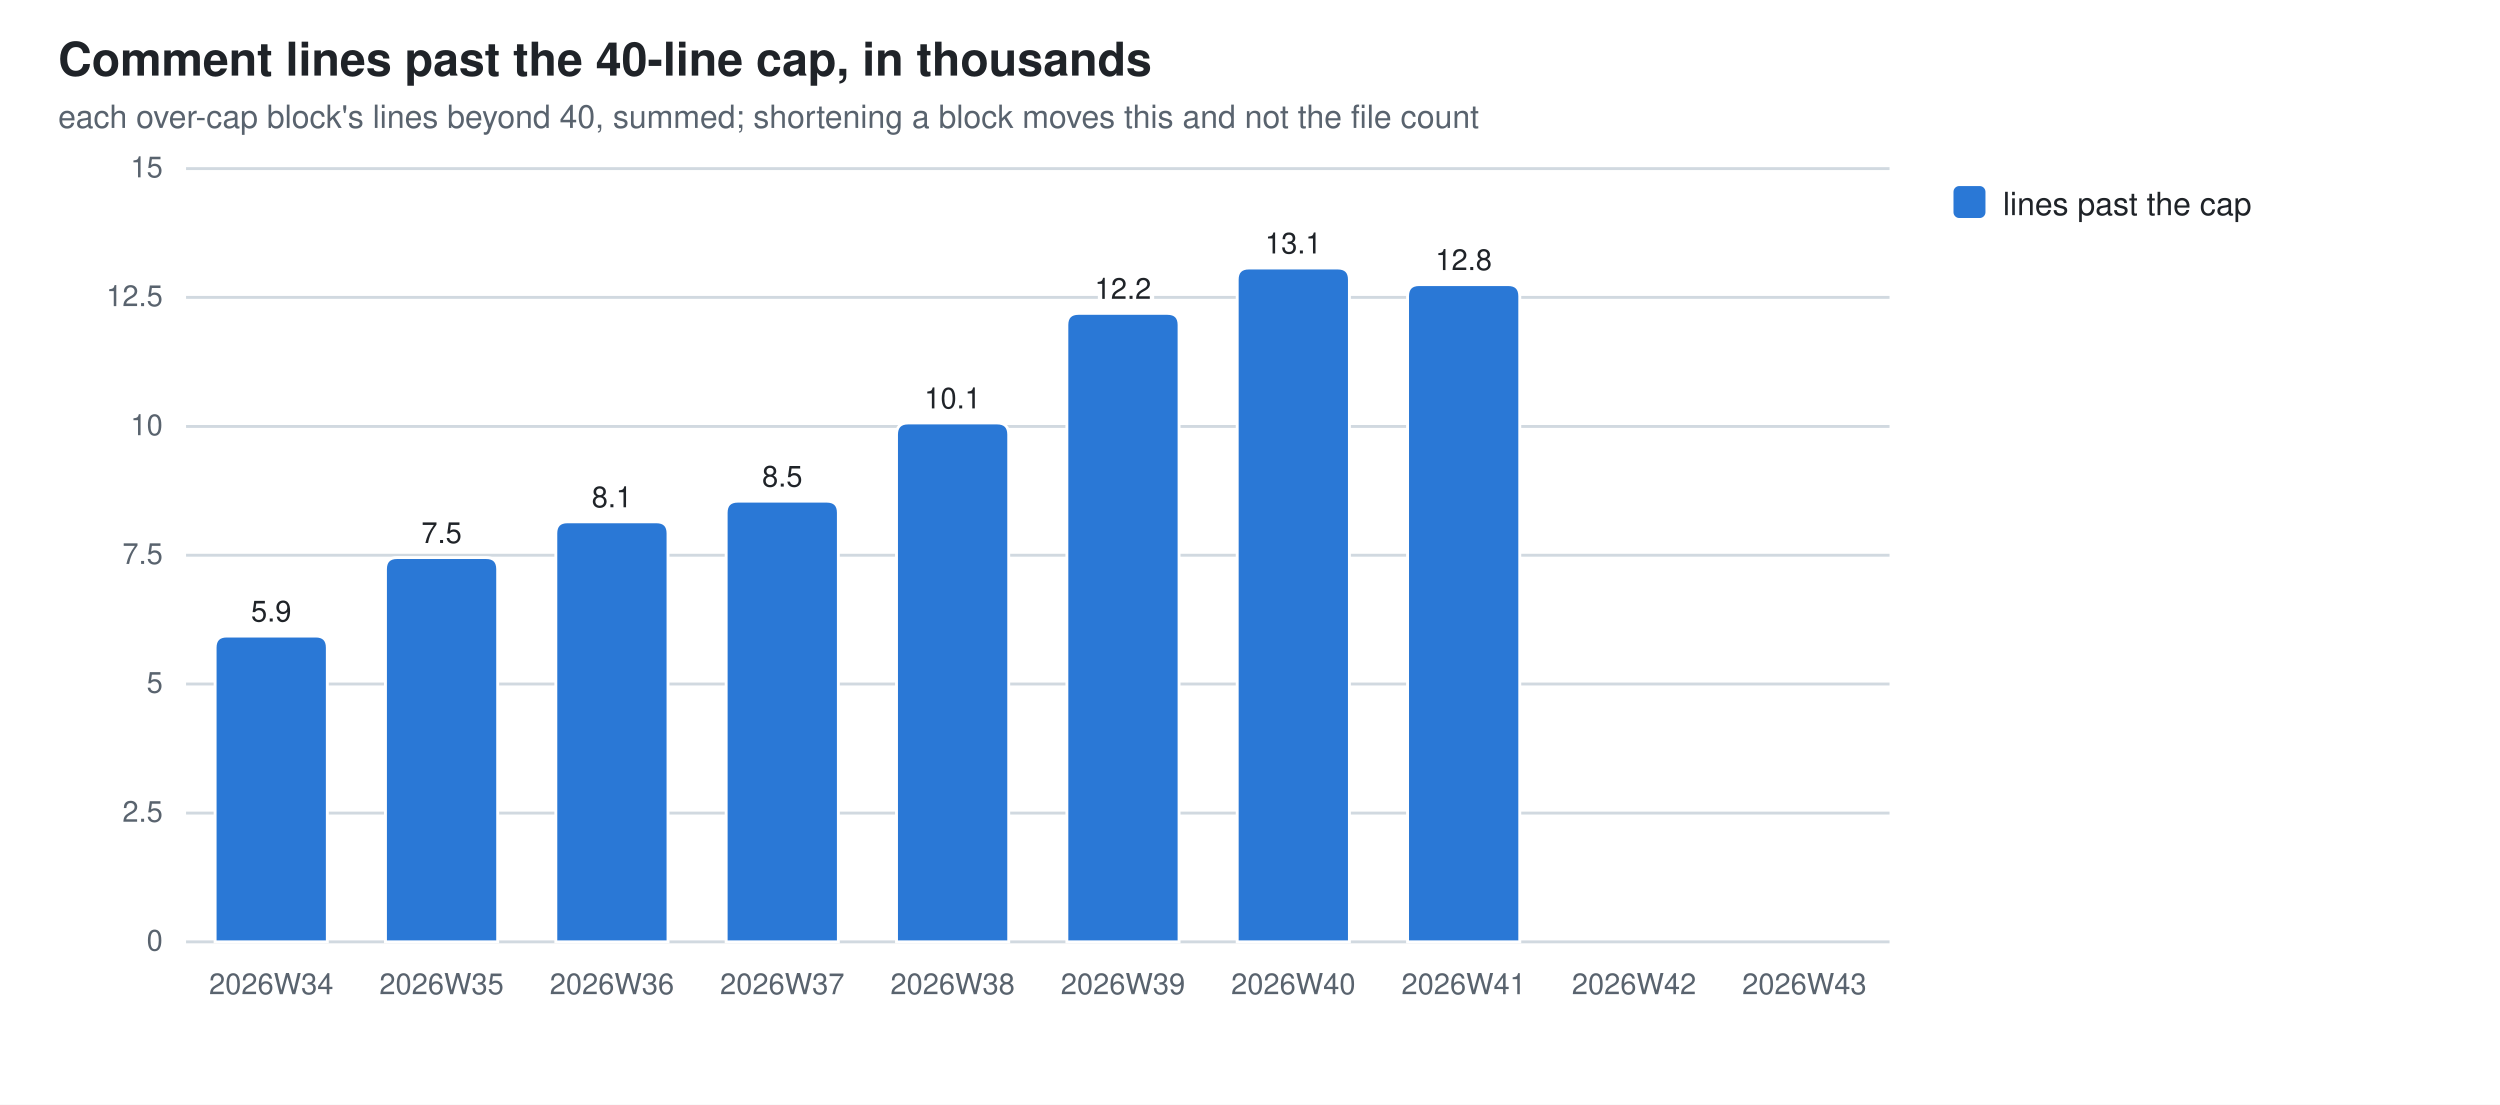
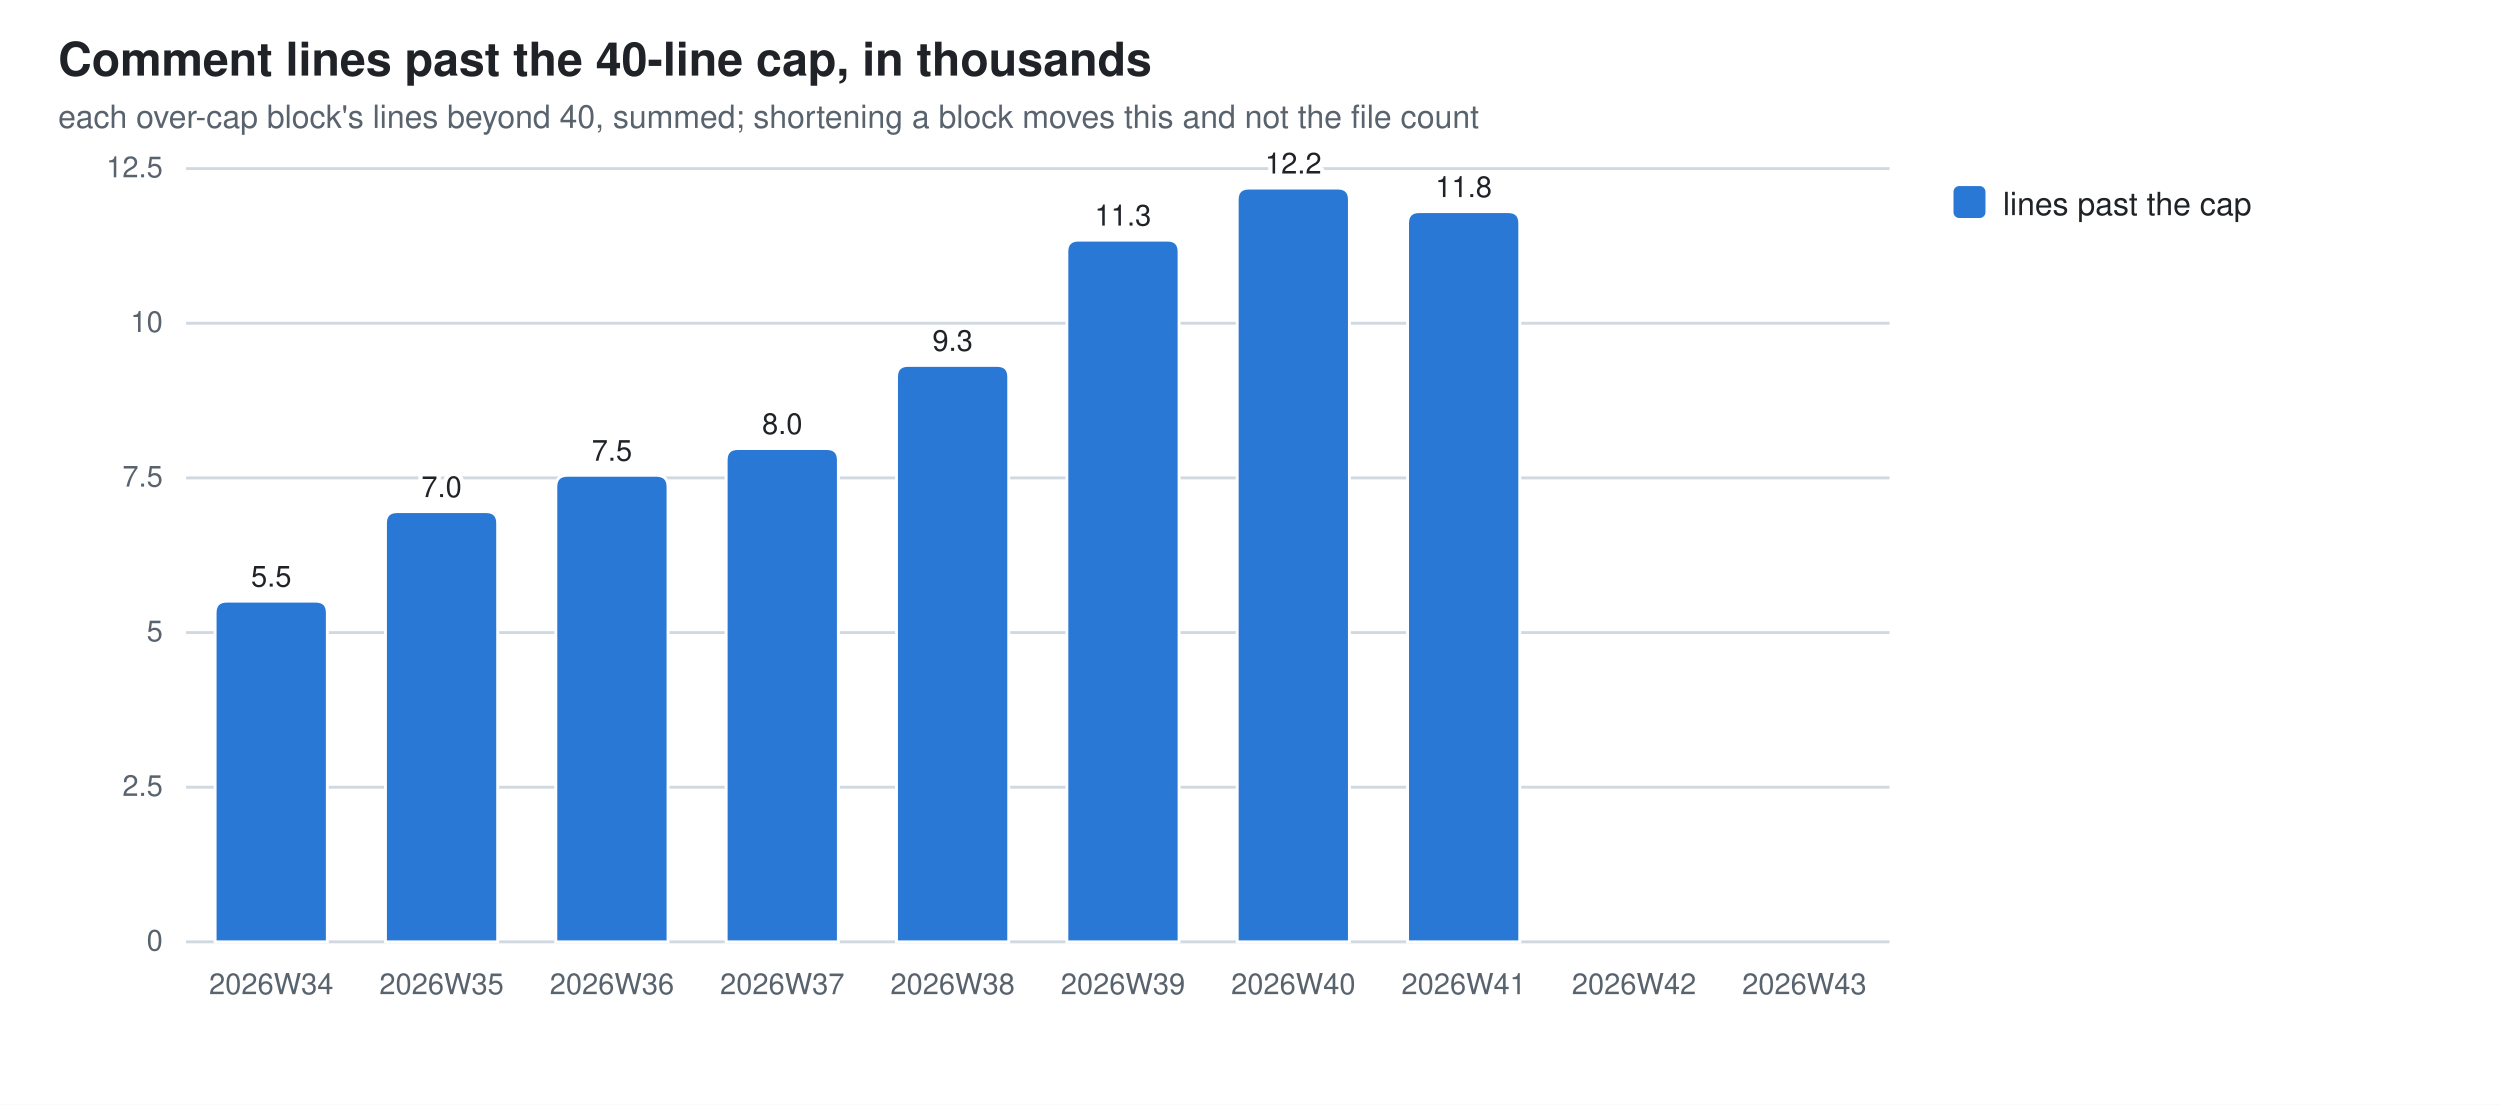
<svg xmlns="http://www.w3.org/2000/svg" width="860" height="380" viewBox="0 0 860 380" role="img" aria-label="Comment lines past the 40-line cap, in thousands">
  <style>
  .bg{fill:#ffffff} .fg{fill:#1f2328} .mut{fill:#59636e} .grid{stroke:#d1d9e0}
  .seg{stroke:#ffffff;stroke-width:1}
  .val{paint-order:stroke;stroke:#ffffff;stroke-width:3px;stroke-linejoin:round}
  .s0{fill:#2a78d6}
  @media (prefers-color-scheme: dark){
    .bg{fill:#0d1117} .fg{fill:#e6edf3} .mut{fill:#9198a1} .grid{stroke:#30363d}
    .seg{stroke:#0d1117} .val{stroke:#0d1117} .s0{fill:#3987e5}}
  text{font-family:-apple-system,BlinkMacSystemFont,"Segoe UI",Helvetica,Arial,sans-serif}
</style>
  <rect class="bg" width="860" height="380" />
  <text class="fg" x="20" y="26" font-size="16" font-weight="600">Comment lines past the 40-line cap, in thousands</text>
  <text class="mut" x="20" y="44" font-size="11">each over-cap block's lines beyond 40, summed; shortening a block moves this and not the file count</text>
  <line class="grid" x1="64" y1="324.0" x2="650.0" y2="324.0" stroke-width="1" />
  <text class="mut" x="56" y="327.0" font-size="10" text-anchor="end">0</text>
-   <line class="grid" x1="64" y1="279.7" x2="650.0" y2="279.7" stroke-width="1" />
-   <text class="mut" x="56" y="282.7" font-size="10" text-anchor="end">2.5</text>
-   <line class="grid" x1="64" y1="235.3" x2="650.0" y2="235.3" stroke-width="1" />
-   <text class="mut" x="56" y="238.3" font-size="10" text-anchor="end">5</text>
-   <line class="grid" x1="64" y1="191.0" x2="650.0" y2="191.0" stroke-width="1" />
-   <text class="mut" x="56" y="194.0" font-size="10" text-anchor="end">7.5</text>
-   <line class="grid" x1="64" y1="146.7" x2="650.0" y2="146.7" stroke-width="1" />
-   <text class="mut" x="56" y="149.7" font-size="10" text-anchor="end">10</text>
-   <line class="grid" x1="64" y1="102.3" x2="650.0" y2="102.3" stroke-width="1" />
-   <text class="mut" x="56" y="105.3" font-size="10" text-anchor="end">12.5</text>
+   <line class="grid" x1="64" y1="270.8" x2="650.0" y2="270.8" stroke-width="1" />
+   <text class="mut" x="56" y="273.8" font-size="10" text-anchor="end">2.5</text>
+   <line class="grid" x1="64" y1="217.6" x2="650.0" y2="217.6" stroke-width="1" />
+   <text class="mut" x="56" y="220.6" font-size="10" text-anchor="end">5</text>
+   <line class="grid" x1="64" y1="164.4" x2="650.0" y2="164.4" stroke-width="1" />
+   <text class="mut" x="56" y="167.4" font-size="10" text-anchor="end">7.5</text>
+   <line class="grid" x1="64" y1="111.2" x2="650.0" y2="111.2" stroke-width="1" />
+   <text class="mut" x="56" y="114.2" font-size="10" text-anchor="end">10</text>
  <line class="grid" x1="64" y1="58.0" x2="650.0" y2="58.0" stroke-width="1" />
-   <text class="mut" x="56" y="61.0" font-size="10" text-anchor="end">15</text>
-   <path class="seg s0" d="M74.0,324.0 V222.8 Q74.0,218.8 78.0,218.8 H108.6 Q112.6,218.8 112.6,222.8 V324.0 Z" />
+   <text class="mut" x="56" y="61.0" font-size="10" text-anchor="end">12.5</text>
+   <path class="seg s0" d="M74.0,324.0 V210.8 Q74.0,206.8 78.0,206.8 H108.6 Q112.6,206.8 112.6,210.8 V324.0 Z" />
  <text class="mut" x="93.3" y="342" font-size="10" text-anchor="middle">2026W34</text>
-   <text class="fg val" x="93.3" y="213.8" font-size="10" text-anchor="middle">5.9</text>
-   <path class="seg s0" d="M132.6,324.0 V195.8 Q132.6,191.8 136.6,191.8 H167.2 Q171.2,191.8 171.2,195.8 V324.0 Z" />
+   <text class="fg val" x="93.3" y="201.8" font-size="10" text-anchor="middle">5.5</text>
+   <path class="seg s0" d="M132.6,324.0 V180.0 Q132.6,176.0 136.6,176.0 H167.2 Q171.2,176.0 171.2,180.0 V324.0 Z" />
  <text class="mut" x="151.9" y="342" font-size="10" text-anchor="middle">2026W35</text>
-   <text class="fg val" x="151.9" y="186.8" font-size="10" text-anchor="middle">7.5</text>
-   <path class="seg s0" d="M191.2,324.0 V183.5 Q191.2,179.5 195.2,179.5 H225.8 Q229.8,179.5 229.8,183.5 V324.0 Z" />
+   <text class="fg val" x="151.9" y="171.0" font-size="10" text-anchor="middle">7.0</text>
+   <path class="seg s0" d="M191.2,324.0 V167.5 Q191.2,163.5 195.2,163.5 H225.8 Q229.8,163.5 229.8,167.5 V324.0 Z" />
  <text class="mut" x="210.5" y="342" font-size="10" text-anchor="middle">2026W36</text>
-   <text class="fg val" x="210.5" y="174.5" font-size="10" text-anchor="middle">8.1</text>
-   <path class="seg s0" d="M249.8,324.0 V176.4 Q249.8,172.4 253.8,172.4 H284.4 Q288.4,172.4 288.4,176.4 V324.0 Z" />
+   <text class="fg val" x="210.5" y="158.5" font-size="10" text-anchor="middle">7.5</text>
+   <path class="seg s0" d="M249.8,324.0 V158.3 Q249.8,154.3 253.8,154.3 H284.4 Q288.4,154.3 288.4,158.3 V324.0 Z" />
  <text class="mut" x="269.1" y="342" font-size="10" text-anchor="middle">2026W37</text>
-   <text class="fg val" x="269.1" y="167.4" font-size="10" text-anchor="middle">8.5</text>
-   <path class="seg s0" d="M308.4,324.0 V149.5 Q308.4,145.5 312.4,145.5 H343.0 Q347.0,145.5 347.0,149.5 V324.0 Z" />
+   <text class="fg val" x="269.1" y="149.3" font-size="10" text-anchor="middle">8.0</text>
+   <path class="seg s0" d="M308.4,324.0 V129.7 Q308.4,125.7 312.4,125.7 H343.0 Q347.0,125.7 347.0,129.7 V324.0 Z" />
  <text class="mut" x="327.7" y="342" font-size="10" text-anchor="middle">2026W38</text>
-   <text class="fg val" x="327.7" y="140.5" font-size="10" text-anchor="middle">10.1</text>
-   <path class="seg s0" d="M367.0,324.0 V111.8 Q367.0,107.8 371.0,107.8 H401.6 Q405.6,107.8 405.6,111.8 V324.0 Z" />
+   <text class="fg val" x="327.7" y="120.7" font-size="10" text-anchor="middle">9.3</text>
+   <path class="seg s0" d="M367.0,324.0 V86.6 Q367.0,82.6 371.0,82.6 H401.6 Q405.6,82.6 405.6,86.6 V324.0 Z" />
  <text class="mut" x="386.3" y="342" font-size="10" text-anchor="middle">2026W39</text>
-   <text class="fg val" x="386.3" y="102.8" font-size="10" text-anchor="middle">12.2</text>
-   <path class="seg s0" d="M425.6,324.0 V96.2 Q425.6,92.2 429.6,92.2 H460.2 Q464.2,92.2 464.2,96.2 V324.0 Z" />
+   <text class="fg val" x="386.3" y="77.6" font-size="10" text-anchor="middle">11.3</text>
+   <path class="seg s0" d="M425.6,324.0 V68.7 Q425.6,64.7 429.6,64.7 H460.2 Q464.2,64.7 464.2,68.7 V324.0 Z" />
  <text class="mut" x="444.9" y="342" font-size="10" text-anchor="middle">2026W40</text>
-   <text class="fg val" x="444.9" y="87.2" font-size="10" text-anchor="middle">13.1</text>
-   <path class="seg s0" d="M484.2,324.0 V101.9 Q484.2,97.9 488.2,97.9 H518.8 Q522.8,97.9 522.8,101.9 V324.0 Z" />
+   <text class="fg val" x="444.9" y="59.7" font-size="10" text-anchor="middle">12.2</text>
+   <path class="seg s0" d="M484.2,324.0 V76.8 Q484.2,72.8 488.2,72.8 H518.8 Q522.8,72.8 522.8,76.8 V324.0 Z" />
  <text class="mut" x="503.5" y="342" font-size="10" text-anchor="middle">2026W41</text>
-   <text class="fg val" x="503.5" y="92.9" font-size="10" text-anchor="middle">12.8</text>
+   <text class="fg val" x="503.5" y="67.8" font-size="10" text-anchor="middle">11.8</text>
  <text class="mut" x="562.1" y="342" font-size="10" text-anchor="middle">2026W42</text>
  <text class="mut" x="620.7" y="342" font-size="10" text-anchor="middle">2026W43</text>
  <rect class="s0" x="672" y="64" width="11" height="11" rx="2" />
  <text class="fg" y="74" font-size="11">
    <tspan x="689" dy="0">lines past the cap</tspan>
  </text>
</svg>
